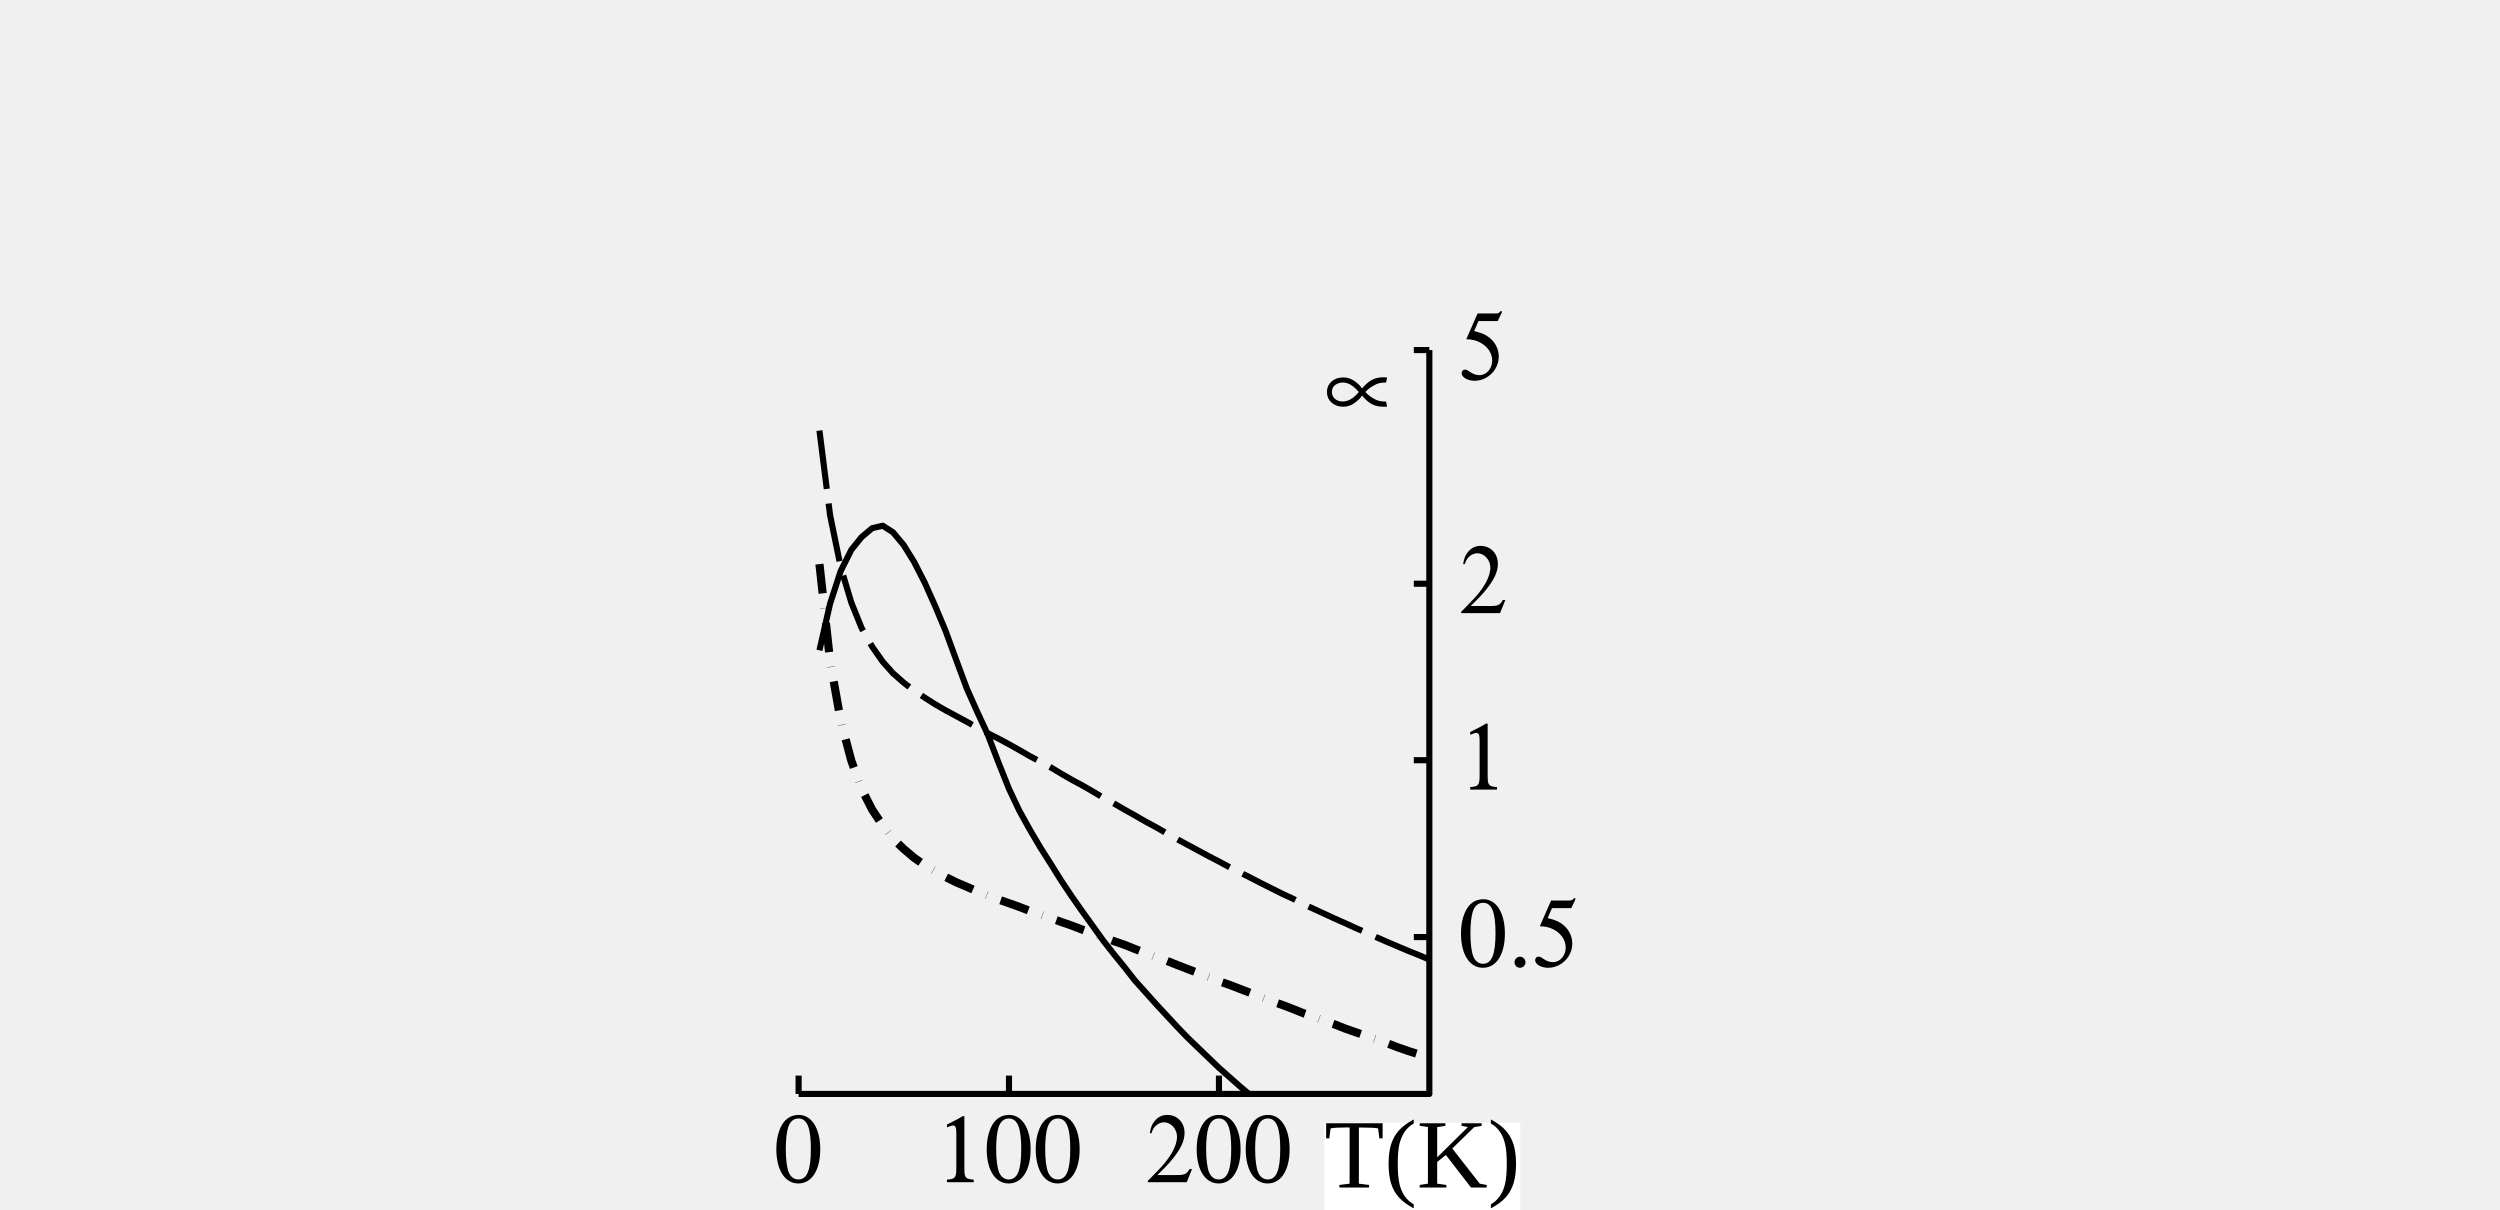
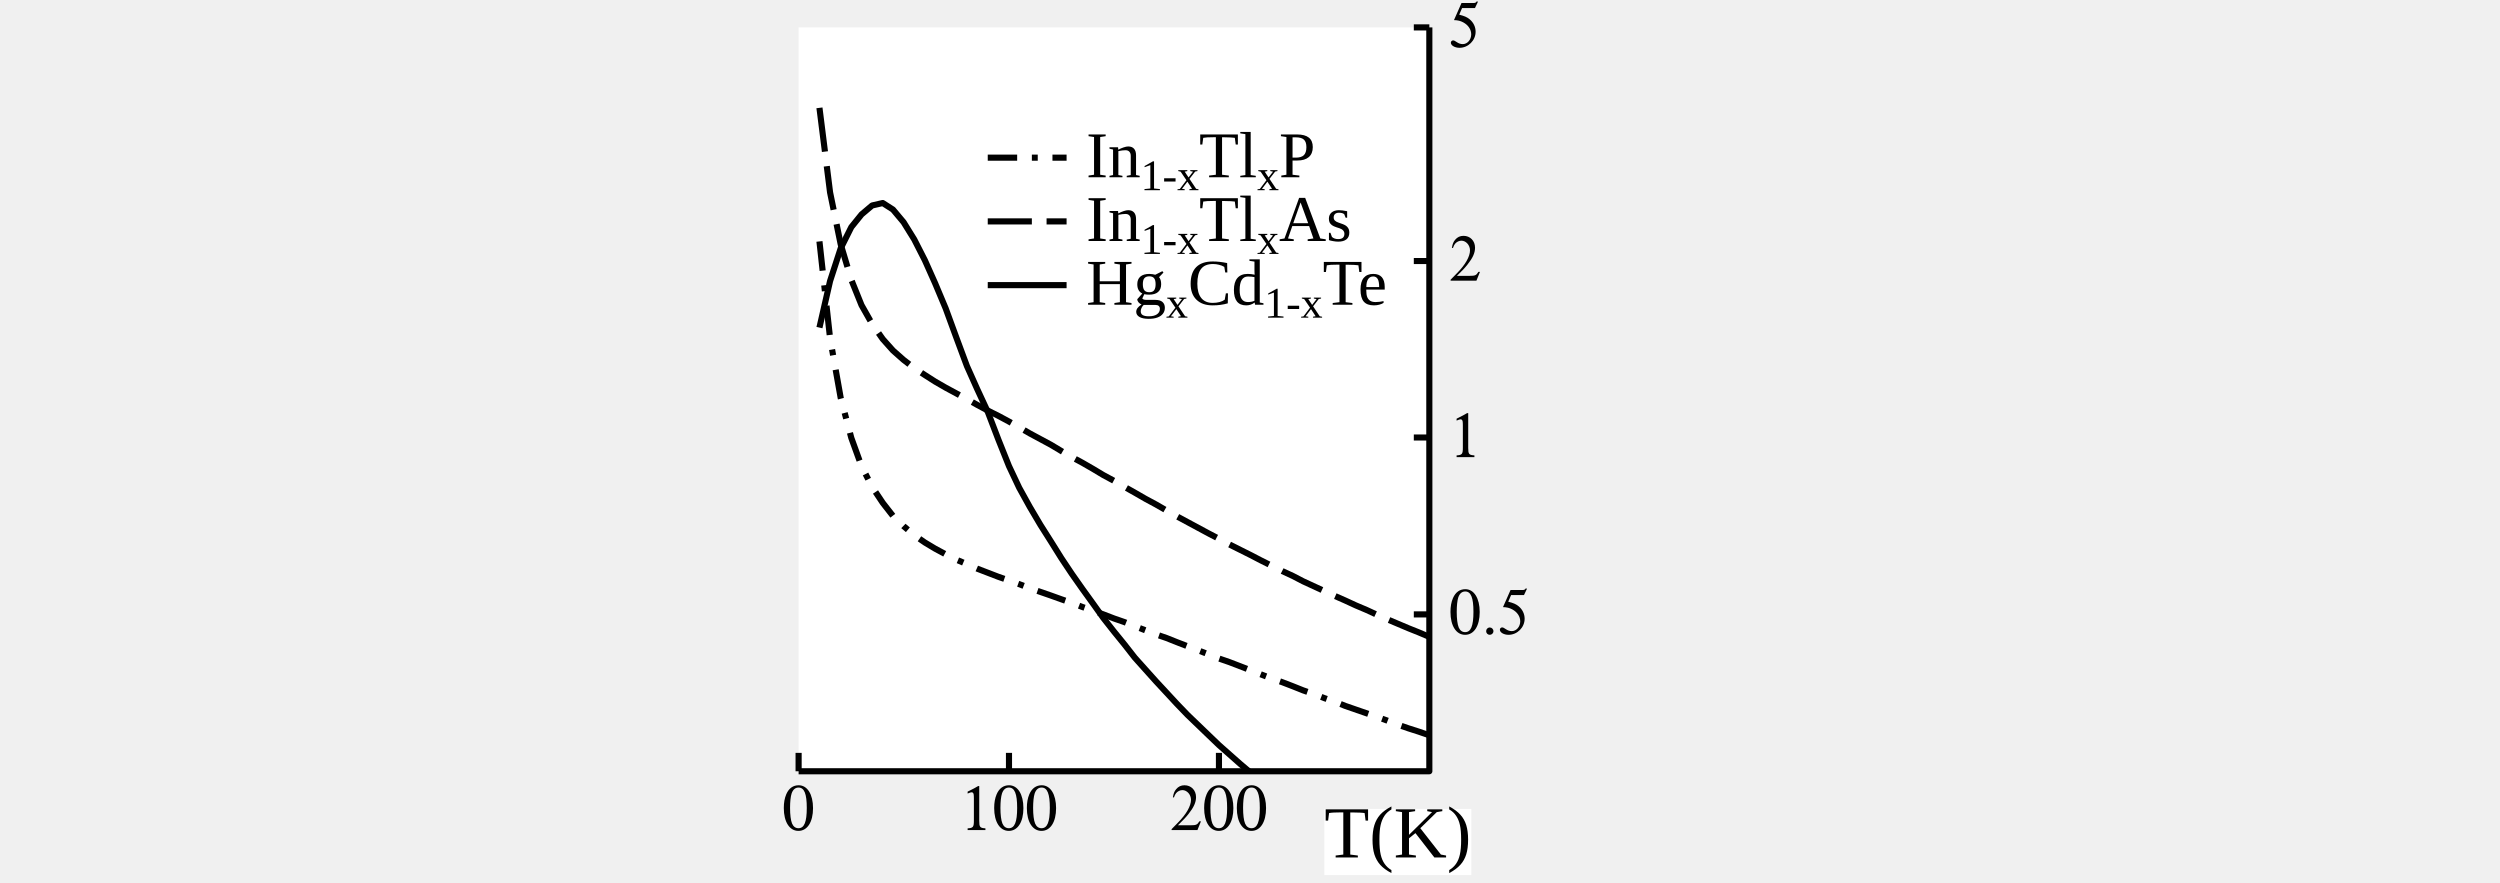
- <svg xmlns="http://www.w3.org/2000/svg" version="1.1" width="765" height="370" id="svg2" xml:space="preserve">
+ <svg xmlns="http://www.w3.org/2000/svg" version="1.1" width="765" height="270" id="svg2" xml:space="preserve">
  <defs id="defs6">
-     <clipPath id="clipPath76">
-       <path d="m 1955,5242 0,1821 1544,0 0,-1821 -1544,0 z" id="path78" />
+     <clipPath id="clipPath92">
+       <path d="m 1955,6032 0,1821 1544,0 0,-1821 -1544,0 z" id="path94" />
+     </clipPath>
+     <clipPath id="clipPath124">
+       <path d="m 1955,6032 0,1821 1544,0 0,-1821 -1544,0 z" id="path126" />
+     </clipPath>
+     <clipPath id="clipPath158">
+       <path d="m 1955,6032 0,1821 1544,0 0,-1821 -1544,0 z" id="path160" />
+     </clipPath>
+     <clipPath id="clipPath192">
+       <path d="m 1955,6032 0,1821 1544,0 0,-1821 -1544,0 z" id="path194" />
    </clipPath>
  </defs>
  <g transform="matrix(1.25,0,0,-1.25,0,990)" id="g10">
    <g transform="scale(0.1,0.1)" id="g12">
-       <path d="m 1955,5242 1544,0 0,1821" id="path14" style="fill:none;stroke:#000000;stroke-width:15;stroke-linecap:butt;stroke-linejoin:round;stroke-miterlimit:10;stroke-opacity:1;stroke-dasharray:none" />
-       <path d="m 1955,5242 0,45" id="path16" style="fill:none;stroke:#000000;stroke-width:15;stroke-linecap:butt;stroke-linejoin:round;stroke-miterlimit:10;stroke-opacity:1;stroke-dasharray:none" />
-       <g transform="scale(10,10)" id="g18">
-         <text transform="matrix(1,0,0,-1,189.5,502.6)" id="text20">
-           <tspan x="0" y="0" id="tspan22" style="font-size:24px;font-variant:normal;font-weight:normal;writing-mode:lr-tb;fill:#000000;fill-opacity:1;fill-rule:nonzero;stroke:none;font-family:Symbol;-inkscape-font-specification:Symbol">0</tspan>
+       <g transform="scale(10,10)" id="g14">
+         <text transform="matrix(1,0,0,-1,331.9,773.3)" id="text16">
+           <tspan x="0" y="0" id="tspan18" style="font-size:18px;font-variant:normal;font-weight:normal;writing-mode:lr-tb;fill:#000000;fill-opacity:1;fill-rule:nonzero;stroke:none;font-family:Symbol;-inkscape-font-specification:Symbol">µ</tspan>
        </text>
      </g>
-       <path d="m 2470,5242 0,45" id="path24" style="fill:none;stroke:#000000;stroke-width:15;stroke-linecap:butt;stroke-linejoin:round;stroke-miterlimit:10;stroke-opacity:1;stroke-dasharray:none" />
-       <g transform="scale(10,10)" id="g26">
-         <text transform="matrix(1,0,0,-1,229,502.6)" id="text28">
-           <tspan x="0 12 24" y="0" id="tspan30" style="font-size:24px;font-variant:normal;font-weight:normal;writing-mode:lr-tb;fill:#000000;fill-opacity:1;fill-rule:nonzero;stroke:none;font-family:Symbol;-inkscape-font-specification:Symbol">100</tspan>
+       <path d="m 3242,5777.8 359.809,0 0,162 -359.809,0 0,-162 z" id="path20" style="fill:#ffffff;fill-opacity:1;fill-rule:nonzero;stroke:none" />
+       <g transform="scale(10,10)" id="g22">
+         <text transform="matrix(1,0,0,-1,324.2,582.1)" id="text24">
+           <tspan x="0 10.998 16.992 29.988" y="0" id="tspan26" style="font-size:18px;font-variant:normal;font-weight:normal;writing-mode:lr-tb;fill:#000000;fill-opacity:1;fill-rule:nonzero;stroke:none;font-family:Times New Roman;-inkscape-font-specification:Times-Roman">T(K)</tspan>
        </text>
      </g>
-       <path d="m 2984,5242 0,45" id="path32" style="fill:none;stroke:#000000;stroke-width:15;stroke-linecap:butt;stroke-linejoin:round;stroke-miterlimit:10;stroke-opacity:1;stroke-dasharray:none" />
+       <path d="m 1955,6032 1544,0 0,1821 -1544,0 0,-1821 z" id="path28" style="fill:#ffffff;fill-opacity:1;fill-rule:nonzero;stroke:none" />
+       <path d="m 1955,6032 1544,0 0,1821" id="path30" style="fill:none;stroke:#000000;stroke-width:15;stroke-linecap:butt;stroke-linejoin:round;stroke-miterlimit:10;stroke-opacity:1;stroke-dasharray:none" />
+       <path d="m 1955,6032 0,45" id="path32" style="fill:none;stroke:#000000;stroke-width:15;stroke-linecap:butt;stroke-linejoin:round;stroke-miterlimit:10;stroke-opacity:1;stroke-dasharray:none" />
      <g transform="scale(10,10)" id="g34">
-         <text transform="matrix(1,0,0,-1,280.4,502.6)" id="text36">
-           <tspan x="0 12 24" y="0" id="tspan38" style="font-size:24px;font-variant:normal;font-weight:normal;writing-mode:lr-tb;fill:#000000;fill-opacity:1;fill-rule:nonzero;stroke:none;font-family:Symbol;-inkscape-font-specification:Symbol">200</tspan>
+         <text transform="matrix(1,0,0,-1,191.5,588.8)" id="text36">
+           <tspan x="0" y="0" id="tspan38" style="font-size:16px;font-variant:normal;font-weight:normal;writing-mode:lr-tb;fill:#000000;fill-opacity:1;fill-rule:nonzero;stroke:none;font-family:Symbol;-inkscape-font-specification:Symbol">0</tspan>
        </text>
      </g>
-       <path d="m 3499,5626 -38,0" id="path40" style="fill:none;stroke:#000000;stroke-width:15;stroke-linecap:butt;stroke-linejoin:round;stroke-miterlimit:10;stroke-opacity:1;stroke-dasharray:none" />
+       <path d="m 2470,6032 0,45" id="path40" style="fill:none;stroke:#000000;stroke-width:15;stroke-linecap:butt;stroke-linejoin:round;stroke-miterlimit:10;stroke-opacity:1;stroke-dasharray:none" />
      <g transform="scale(10,10)" id="g42">
-         <text transform="matrix(1,0,0,-1,357.1,555.4)" id="text44">
-           <tspan x="0 12 18" y="0" id="tspan46" style="font-size:24px;font-variant:normal;font-weight:normal;writing-mode:lr-tb;fill:#000000;fill-opacity:1;fill-rule:nonzero;stroke:none;font-family:Symbol;-inkscape-font-specification:Symbol">0.5</tspan>
+         <text transform="matrix(1,0,0,-1,235,588.8)" id="text44">
+           <tspan x="0 8 16" y="0" id="tspan46" style="font-size:16px;font-variant:normal;font-weight:normal;writing-mode:lr-tb;fill:#000000;fill-opacity:1;fill-rule:nonzero;stroke:none;font-family:Symbol;-inkscape-font-specification:Symbol">100</tspan>
        </text>
      </g>
-       <path d="m 3499,6059 -38,0" id="path48" style="fill:none;stroke:#000000;stroke-width:15;stroke-linecap:butt;stroke-linejoin:round;stroke-miterlimit:10;stroke-opacity:1;stroke-dasharray:none" />
+       <path d="m 2984,6032 0,45" id="path48" style="fill:none;stroke:#000000;stroke-width:15;stroke-linecap:butt;stroke-linejoin:round;stroke-miterlimit:10;stroke-opacity:1;stroke-dasharray:none" />
      <g transform="scale(10,10)" id="g50">
-         <text transform="matrix(1,0,0,-1,357.1,598.7)" id="text52">
-           <tspan x="0" y="0" id="tspan54" style="font-size:24px;font-variant:normal;font-weight:normal;writing-mode:lr-tb;fill:#000000;fill-opacity:1;fill-rule:nonzero;stroke:none;font-family:Symbol;-inkscape-font-specification:Symbol">1</tspan>
+         <text transform="matrix(1,0,0,-1,286.4,588.8)" id="text52">
+           <tspan x="0 8 16" y="0" id="tspan54" style="font-size:16px;font-variant:normal;font-weight:normal;writing-mode:lr-tb;fill:#000000;fill-opacity:1;fill-rule:nonzero;stroke:none;font-family:Symbol;-inkscape-font-specification:Symbol">200</tspan>
        </text>
      </g>
-       <path d="m 3499,6491 -38,0" id="path56" style="fill:none;stroke:#000000;stroke-width:15;stroke-linecap:butt;stroke-linejoin:round;stroke-miterlimit:10;stroke-opacity:1;stroke-dasharray:none" />
+       <path d="m 3499,6416 -38,0" id="path56" style="fill:none;stroke:#000000;stroke-width:15;stroke-linecap:butt;stroke-linejoin:round;stroke-miterlimit:10;stroke-opacity:1;stroke-dasharray:none" />
      <g transform="scale(10,10)" id="g58">
-         <text transform="matrix(1,0,0,-1,357.1,641.9)" id="text60">
-           <tspan x="0" y="0" id="tspan62" style="font-size:24px;font-variant:normal;font-weight:normal;writing-mode:lr-tb;fill:#000000;fill-opacity:1;fill-rule:nonzero;stroke:none;font-family:Symbol;-inkscape-font-specification:Symbol">2</tspan>
+         <text transform="matrix(1,0,0,-1,354.7,636.8)" id="text60">
+           <tspan x="0 8 12" y="0" id="tspan62" style="font-size:16px;font-variant:normal;font-weight:normal;writing-mode:lr-tb;fill:#000000;fill-opacity:1;fill-rule:nonzero;stroke:none;font-family:Symbol;-inkscape-font-specification:Symbol">0.5</tspan>
        </text>
      </g>
-       <path d="m 3499,7063 -38,0" id="path64" style="fill:none;stroke:#000000;stroke-width:15;stroke-linecap:butt;stroke-linejoin:round;stroke-miterlimit:10;stroke-opacity:1;stroke-dasharray:none" />
+       <path d="m 3499,6849 -38,0" id="path64" style="fill:none;stroke:#000000;stroke-width:15;stroke-linecap:butt;stroke-linejoin:round;stroke-miterlimit:10;stroke-opacity:1;stroke-dasharray:none" />
      <g transform="scale(10,10)" id="g66">
-         <text transform="matrix(1,0,0,-1,357.1,699.1)" id="text68">
-           <tspan x="0" y="0" id="tspan70" style="font-size:24px;font-variant:normal;font-weight:normal;writing-mode:lr-tb;fill:#000000;fill-opacity:1;fill-rule:nonzero;stroke:none;font-family:Symbol;-inkscape-font-specification:Symbol">5</tspan>
+         <text transform="matrix(1,0,0,-1,354.7,680.1)" id="text68">
+           <tspan x="0" y="0" id="tspan70" style="font-size:16px;font-variant:normal;font-weight:normal;writing-mode:lr-tb;fill:#000000;fill-opacity:1;fill-rule:nonzero;stroke:none;font-family:Symbol;-inkscape-font-specification:Symbol">1</tspan>
        </text>
      </g>
-       <g id="g72">
-         <g clip-path="url(#clipPath76)" id="g74">
-           <path d="m 2006,6539 26,-237 26,-146 26,-98 25,-69 26,-51 26,-39 25,-32 26,-25 26,-22 26,-18 25,-15 26,-14 26,-13 26,-11 25,-11 26,-10 26,-10 26,-9 25,-9 26,-10 26,-9 26,-9 25,-9 26,-9 26,-10 26,-9 25,-9 26,-10 26,-9 25,-10 26,-10 26,-10 26,-9 25,-10 26,-10 26,-10 26,-10 25,-10 26,-9 26,-10 26,-10 25,-10 26,-10 26,-9 26,-10 25,-10 26,-9 26,-10 26,-9 25,-10 26,-9 26,-9 26,-9 25,-9 26,-10 26,-9 25,-8 26,-9" id="path80" style="fill:none;stroke:#000000;stroke-width:20;stroke-linecap:butt;stroke-linejoin:round;stroke-miterlimit:10;stroke-opacity:1;stroke-dasharray:72, 36, 0.7, 36;stroke-dashoffset:0" />
-           <path d="m 2006,6866 26,-207 26,-127 26,-87 25,-62 26,-46 26,-37 25,-28 26,-23 26,-20 26,-17 25,-16 26,-15 26,-14 26,-14 25,-14 26,-14 26,-13 26,-14 25,-14 26,-15 26,-14 26,-14 25,-15 26,-15 26,-14 26,-15 25,-15 26,-14 26,-15 25,-14 26,-15 26,-14 26,-15 25,-14 26,-14 26,-14 26,-14 25,-13 26,-14 26,-13 26,-13 25,-13 26,-13 26,-13 26,-12 25,-13 26,-12 26,-12 26,-12 25,-11 26,-12 26,-11 26,-12 25,-11 26,-11 26,-11 25,-10 26,-11" id="path82" style="fill:none;stroke:#000000;stroke-width:15;stroke-linecap:butt;stroke-linejoin:round;stroke-miterlimit:10;stroke-opacity:1;stroke-dasharray:144, 36;stroke-dashoffset:0" />
-           <path d="m 2006,6328 26,114 26,80 26,52 25,31 26,22 26,6 25,-16 26,-31 26,-42 26,-51 25,-56 26,-62 26,-71 26,-70 25,-56 26,-56 26,-68 26,-65 25,-53 26,-47 26,-44 26,-41 25,-40 26,-39 26,-37 26,-36 25,-35 26,-33 26,-32 25,-32 26,-29 26,-29 26,-28 25,-27 26,-27 26,-25 26,-25 25,-24 26,-23 26,-23 26,-22 25,-21 26,-21 26,-21 26,-20 25,-20 26,-19 26,-19 26,-19 25,-19 26,-18 26,-17 26,-18 25,-17 26,-17 26,-17 25,-17 26,-16" id="path84" style="fill:none;stroke:#000000;stroke-width:15;stroke-linecap:butt;stroke-linejoin:round;stroke-miterlimit:10;stroke-opacity:1;stroke-dasharray:none" />
+       <path d="m 3499,7281 -38,0" id="path72" style="fill:none;stroke:#000000;stroke-width:15;stroke-linecap:butt;stroke-linejoin:round;stroke-miterlimit:10;stroke-opacity:1;stroke-dasharray:none" />
+       <g transform="scale(10,10)" id="g74">
+         <text transform="matrix(1,0,0,-1,354.7,723.3)" id="text76">
+           <tspan x="0" y="0" id="tspan78" style="font-size:16px;font-variant:normal;font-weight:normal;writing-mode:lr-tb;fill:#000000;fill-opacity:1;fill-rule:nonzero;stroke:none;font-family:Symbol;-inkscape-font-specification:Symbol">2</tspan>
+         </text>
+       </g>
+       <path d="m 3499,7853 -38,0" id="path80" style="fill:none;stroke:#000000;stroke-width:15;stroke-linecap:butt;stroke-linejoin:round;stroke-miterlimit:10;stroke-opacity:1;stroke-dasharray:none" />
+       <g transform="scale(10,10)" id="g82">
+         <text transform="matrix(1,0,0,-1,354.7,780.5)" id="text84">
+           <tspan x="0" y="0" id="tspan86" style="font-size:16px;font-variant:normal;font-weight:normal;writing-mode:lr-tb;fill:#000000;fill-opacity:1;fill-rule:nonzero;stroke:none;font-family:Symbol;-inkscape-font-specification:Symbol">5</tspan>
+         </text>
+       </g>
+       <g id="g88">
+         <g clip-path="url(#clipPath92)" id="g90">
+           <path d="m 2418,7534 193,0" id="path96" style="fill:none;stroke:#000000;stroke-width:15;stroke-linecap:butt;stroke-linejoin:round;stroke-miterlimit:10;stroke-opacity:1;stroke-dasharray:72, 36, 14.4, 36;stroke-dashoffset:0" />
        </g>
      </g>
-       <g transform="scale(10,10)" id="g86">
-         <text transform="matrix(1,0,0,-1,324.2,689.7)" id="text88">
-           <tspan x="0" y="0" id="tspan90" style="font-size:24px;font-variant:normal;font-weight:normal;writing-mode:lr-tb;fill:#000000;fill-opacity:1;fill-rule:nonzero;stroke:none;font-family:Symbol;-inkscape-font-specification:Symbol">µ</tspan>
+       <g transform="scale(10,10)" id="g98">
+         <text transform="matrix(1,0,0,-1,265.9,748.6)" id="text100">
+           <tspan x="0 5.328" y="0" id="tspan102" style="font-size:16px;font-variant:normal;font-weight:normal;writing-mode:lr-tb;fill:#000000;fill-opacity:1;fill-rule:nonzero;stroke:none;font-family:Times New Roman;-inkscape-font-specification:Times-Roman">In</tspan>
+         </text>
+         <text transform="matrix(1,0,0,-1,279.2281,745.432)" id="text104">
+           <tspan x="0 5.36 8.93" y="0" id="tspan106" style="font-size:10.72px;font-variant:normal;font-weight:normal;writing-mode:lr-tb;fill:#000000;fill-opacity:1;fill-rule:nonzero;stroke:none;font-family:Times New Roman;-inkscape-font-specification:Times-Roman">1-x</tspan>
+         </text>
+         <text transform="matrix(1,0,0,-1,293.5179,748.6)" id="text108">
+           <tspan x="0 9.776" y="0" id="tspan110" style="font-size:16px;font-variant:normal;font-weight:normal;writing-mode:lr-tb;fill:#000000;fill-opacity:1;fill-rule:nonzero;stroke:none;font-family:Times New Roman;-inkscape-font-specification:Times-Roman">Tl</tspan>
+         </text>
+         <text transform="matrix(1,0,0,-1,307.7417,745.432)" id="text112">
+           <tspan x="0" y="0" id="tspan114" style="font-size:10.72px;font-variant:normal;font-weight:normal;writing-mode:lr-tb;fill:#000000;fill-opacity:1;fill-rule:nonzero;stroke:none;font-family:Times New Roman;-inkscape-font-specification:Times-Roman">x</tspan>
+         </text>
+         <text transform="matrix(1,0,0,-1,313.1019,748.6)" id="text116">
+           <tspan x="0" y="0" id="tspan118" style="font-size:16px;font-variant:normal;font-weight:normal;writing-mode:lr-tb;fill:#000000;fill-opacity:1;fill-rule:nonzero;stroke:none;font-family:Times New Roman;-inkscape-font-specification:Times-Roman">P</tspan>
        </text>
      </g>
-       <path d="m 3242,4955.4 479.75,0 0,216 -479.75,0 0,-216 z" id="path92" style="fill:#ffffff;fill-opacity:1;fill-rule:nonzero;stroke:none" />
-       <g transform="scale(10,10)" id="g94">
-         <text transform="matrix(1,0,0,-1,324.2,501.3)" id="text96">
-           <tspan x="0 14.664 22.656 39.984" y="0" id="tspan98" style="font-size:24px;font-variant:normal;font-weight:normal;writing-mode:lr-tb;fill:#000000;fill-opacity:1;fill-rule:nonzero;stroke:none;font-family:Times New Roman;-inkscape-font-specification:Times-Roman">T(K)</tspan>
+       <g id="g120">
+         <g clip-path="url(#clipPath124)" id="g122">
+           <path d="m 2006,7329 26,-237 26,-146 26,-98 25,-69 26,-51 26,-39 25,-32 26,-25 26,-22 26,-18 25,-15 26,-14 26,-13 26,-11 25,-11 26,-10 26,-10 26,-9 25,-9 26,-10 26,-9 26,-9 25,-9 26,-9 26,-10 26,-9 25,-9 26,-10 26,-9 25,-10 26,-10 26,-10 26,-9 25,-10 26,-10 26,-10 26,-10 25,-10 26,-9 26,-10 26,-10 25,-10 26,-10 26,-9 26,-10 25,-10 26,-9 26,-10 26,-9 25,-10 26,-9 26,-9 26,-9 25,-9 26,-10 26,-9 25,-8 26,-9" id="path128" style="fill:none;stroke:#000000;stroke-width:15;stroke-linecap:butt;stroke-linejoin:round;stroke-miterlimit:10;stroke-opacity:1;stroke-dasharray:72, 36, 14.4, 36;stroke-dashoffset:0" />
+           <path d="m 2418,7378 193,0" id="path130" style="fill:none;stroke:#000000;stroke-width:15;stroke-linecap:butt;stroke-linejoin:round;stroke-miterlimit:10;stroke-opacity:1;stroke-dasharray:108, 36;stroke-dashoffset:0" />
+         </g>
+       </g>
+       <g transform="scale(10,10)" id="g132">
+         <text transform="matrix(1,0,0,-1,265.9,733)" id="text134">
+           <tspan x="0 5.328" y="0" id="tspan136" style="font-size:16px;font-variant:normal;font-weight:normal;writing-mode:lr-tb;fill:#000000;fill-opacity:1;fill-rule:nonzero;stroke:none;font-family:Times New Roman;-inkscape-font-specification:Times-Roman">In</tspan>
        </text>
+         <text transform="matrix(1,0,0,-1,279.2281,729.832)" id="text138">
+           <tspan x="0 5.36 8.93" y="0" id="tspan140" style="font-size:10.72px;font-variant:normal;font-weight:normal;writing-mode:lr-tb;fill:#000000;fill-opacity:1;fill-rule:nonzero;stroke:none;font-family:Times New Roman;-inkscape-font-specification:Times-Roman">1-x</tspan>
+         </text>
+         <text transform="matrix(1,0,0,-1,293.5179,733)" id="text142">
+           <tspan x="0 9.776" y="0" id="tspan144" style="font-size:16px;font-variant:normal;font-weight:normal;writing-mode:lr-tb;fill:#000000;fill-opacity:1;fill-rule:nonzero;stroke:none;font-family:Times New Roman;-inkscape-font-specification:Times-Roman">Tl</tspan>
+         </text>
+         <text transform="matrix(1,0,0,-1,307.7417,729.832)" id="text146">
+           <tspan x="0" y="0" id="tspan148" style="font-size:10.72px;font-variant:normal;font-weight:normal;writing-mode:lr-tb;fill:#000000;fill-opacity:1;fill-rule:nonzero;stroke:none;font-family:Times New Roman;-inkscape-font-specification:Times-Roman">x</tspan>
+         </text>
+         <text transform="matrix(1,0,0,-1,313.1019,733)" id="text150">
+           <tspan x="0 11.552" y="0" id="tspan152" style="font-size:16px;font-variant:normal;font-weight:normal;writing-mode:lr-tb;fill:#000000;fill-opacity:1;fill-rule:nonzero;stroke:none;font-family:Times New Roman;-inkscape-font-specification:Times-Roman">As</tspan>
+         </text>
+       </g>
+       <g id="g154">
+         <g clip-path="url(#clipPath158)" id="g156">
+           <path d="m 2006,7656 26,-207 26,-127 26,-87 25,-62 26,-46 26,-37 25,-28 26,-23 26,-20 26,-17 25,-16 26,-15 26,-14 26,-14 25,-14 26,-14 26,-13 26,-14 25,-14 26,-15 26,-14 26,-14 25,-15 26,-15 26,-14 26,-15 25,-15 26,-14 26,-15 25,-14 26,-15 26,-14 26,-15 25,-14 26,-14 26,-14 26,-14 25,-13 26,-14 26,-13 26,-13 25,-13 26,-13 26,-13 26,-12 25,-13 26,-12 26,-12 26,-12 25,-11 26,-12 26,-11 26,-12 25,-11 26,-11 26,-11 25,-10 26,-11" id="path162" style="fill:none;stroke:#000000;stroke-width:15;stroke-linecap:butt;stroke-linejoin:round;stroke-miterlimit:10;stroke-opacity:1;stroke-dasharray:108, 36;stroke-dashoffset:0" />
+           <path d="m 2418,7222 193,0" id="path164" style="fill:none;stroke:#000000;stroke-width:15;stroke-linecap:butt;stroke-linejoin:round;stroke-miterlimit:10;stroke-opacity:1;stroke-dasharray:none" />
+         </g>
+       </g>
+       <g transform="scale(10,10)" id="g166">
+         <text transform="matrix(1,0,0,-1,265.9,717.4)" id="text168">
+           <tspan x="0 11.552" y="0" id="tspan170" style="font-size:16px;font-variant:normal;font-weight:normal;writing-mode:lr-tb;fill:#000000;fill-opacity:1;fill-rule:nonzero;stroke:none;font-family:Times New Roman;-inkscape-font-specification:Times-Roman">Hg</tspan>
+         </text>
+         <text transform="matrix(1,0,0,-1,285.452,714.232)" id="text172">
+           <tspan x="0" y="0" id="tspan174" style="font-size:10.72px;font-variant:normal;font-weight:normal;writing-mode:lr-tb;fill:#000000;fill-opacity:1;fill-rule:nonzero;stroke:none;font-family:Times New Roman;-inkscape-font-specification:Times-Roman">x</tspan>
+         </text>
+         <text transform="matrix(1,0,0,-1,290.8122,717.4)" id="text176">
+           <tspan x="0 10.672" y="0" id="tspan178" style="font-size:16px;font-variant:normal;font-weight:normal;writing-mode:lr-tb;fill:#000000;fill-opacity:1;fill-rule:nonzero;stroke:none;font-family:Times New Roman;-inkscape-font-specification:Times-Roman">Cd</tspan>
+         </text>
+         <text transform="matrix(1,0,0,-1,309.4841,714.232)" id="text180">
+           <tspan x="0 5.36 8.93" y="0" id="tspan182" style="font-size:10.72px;font-variant:normal;font-weight:normal;writing-mode:lr-tb;fill:#000000;fill-opacity:1;fill-rule:nonzero;stroke:none;font-family:Times New Roman;-inkscape-font-specification:Times-Roman">1-x</tspan>
+         </text>
+         <text transform="matrix(1,0,0,-1,323.7739,717.4)" id="text184">
+           <tspan x="0 9.776" y="0" id="tspan186" style="font-size:16px;font-variant:normal;font-weight:normal;writing-mode:lr-tb;fill:#000000;fill-opacity:1;fill-rule:nonzero;stroke:none;font-family:Times New Roman;-inkscape-font-specification:Times-Roman">Te</tspan>
+         </text>
+       </g>
+       <g id="g188">
+         <g clip-path="url(#clipPath192)" id="g190">
+           <path d="m 2006,7118 26,114 26,80 26,52 25,31 26,22 26,6 25,-16 26,-31 26,-42 26,-51 25,-56 26,-62 26,-71 26,-70 25,-56 26,-56 26,-68 26,-65 25,-53 26,-47 26,-44 26,-41 25,-40 26,-39 26,-37 26,-36 25,-35 26,-33 26,-32 25,-32 26,-29 26,-29 26,-28 25,-27 26,-27 26,-25 26,-25 25,-24 26,-23 26,-23 26,-22 25,-21 26,-21 26,-21 26,-20 25,-20 26,-19 26,-19 26,-19 25,-19 26,-18 26,-17 26,-18 25,-17 26,-17 26,-17 25,-17 26,-16" id="path196" style="fill:none;stroke:#000000;stroke-width:15;stroke-linecap:butt;stroke-linejoin:round;stroke-miterlimit:10;stroke-opacity:1;stroke-dasharray:none" />
+         </g>
      </g>
    </g>
  </g>
</svg>
